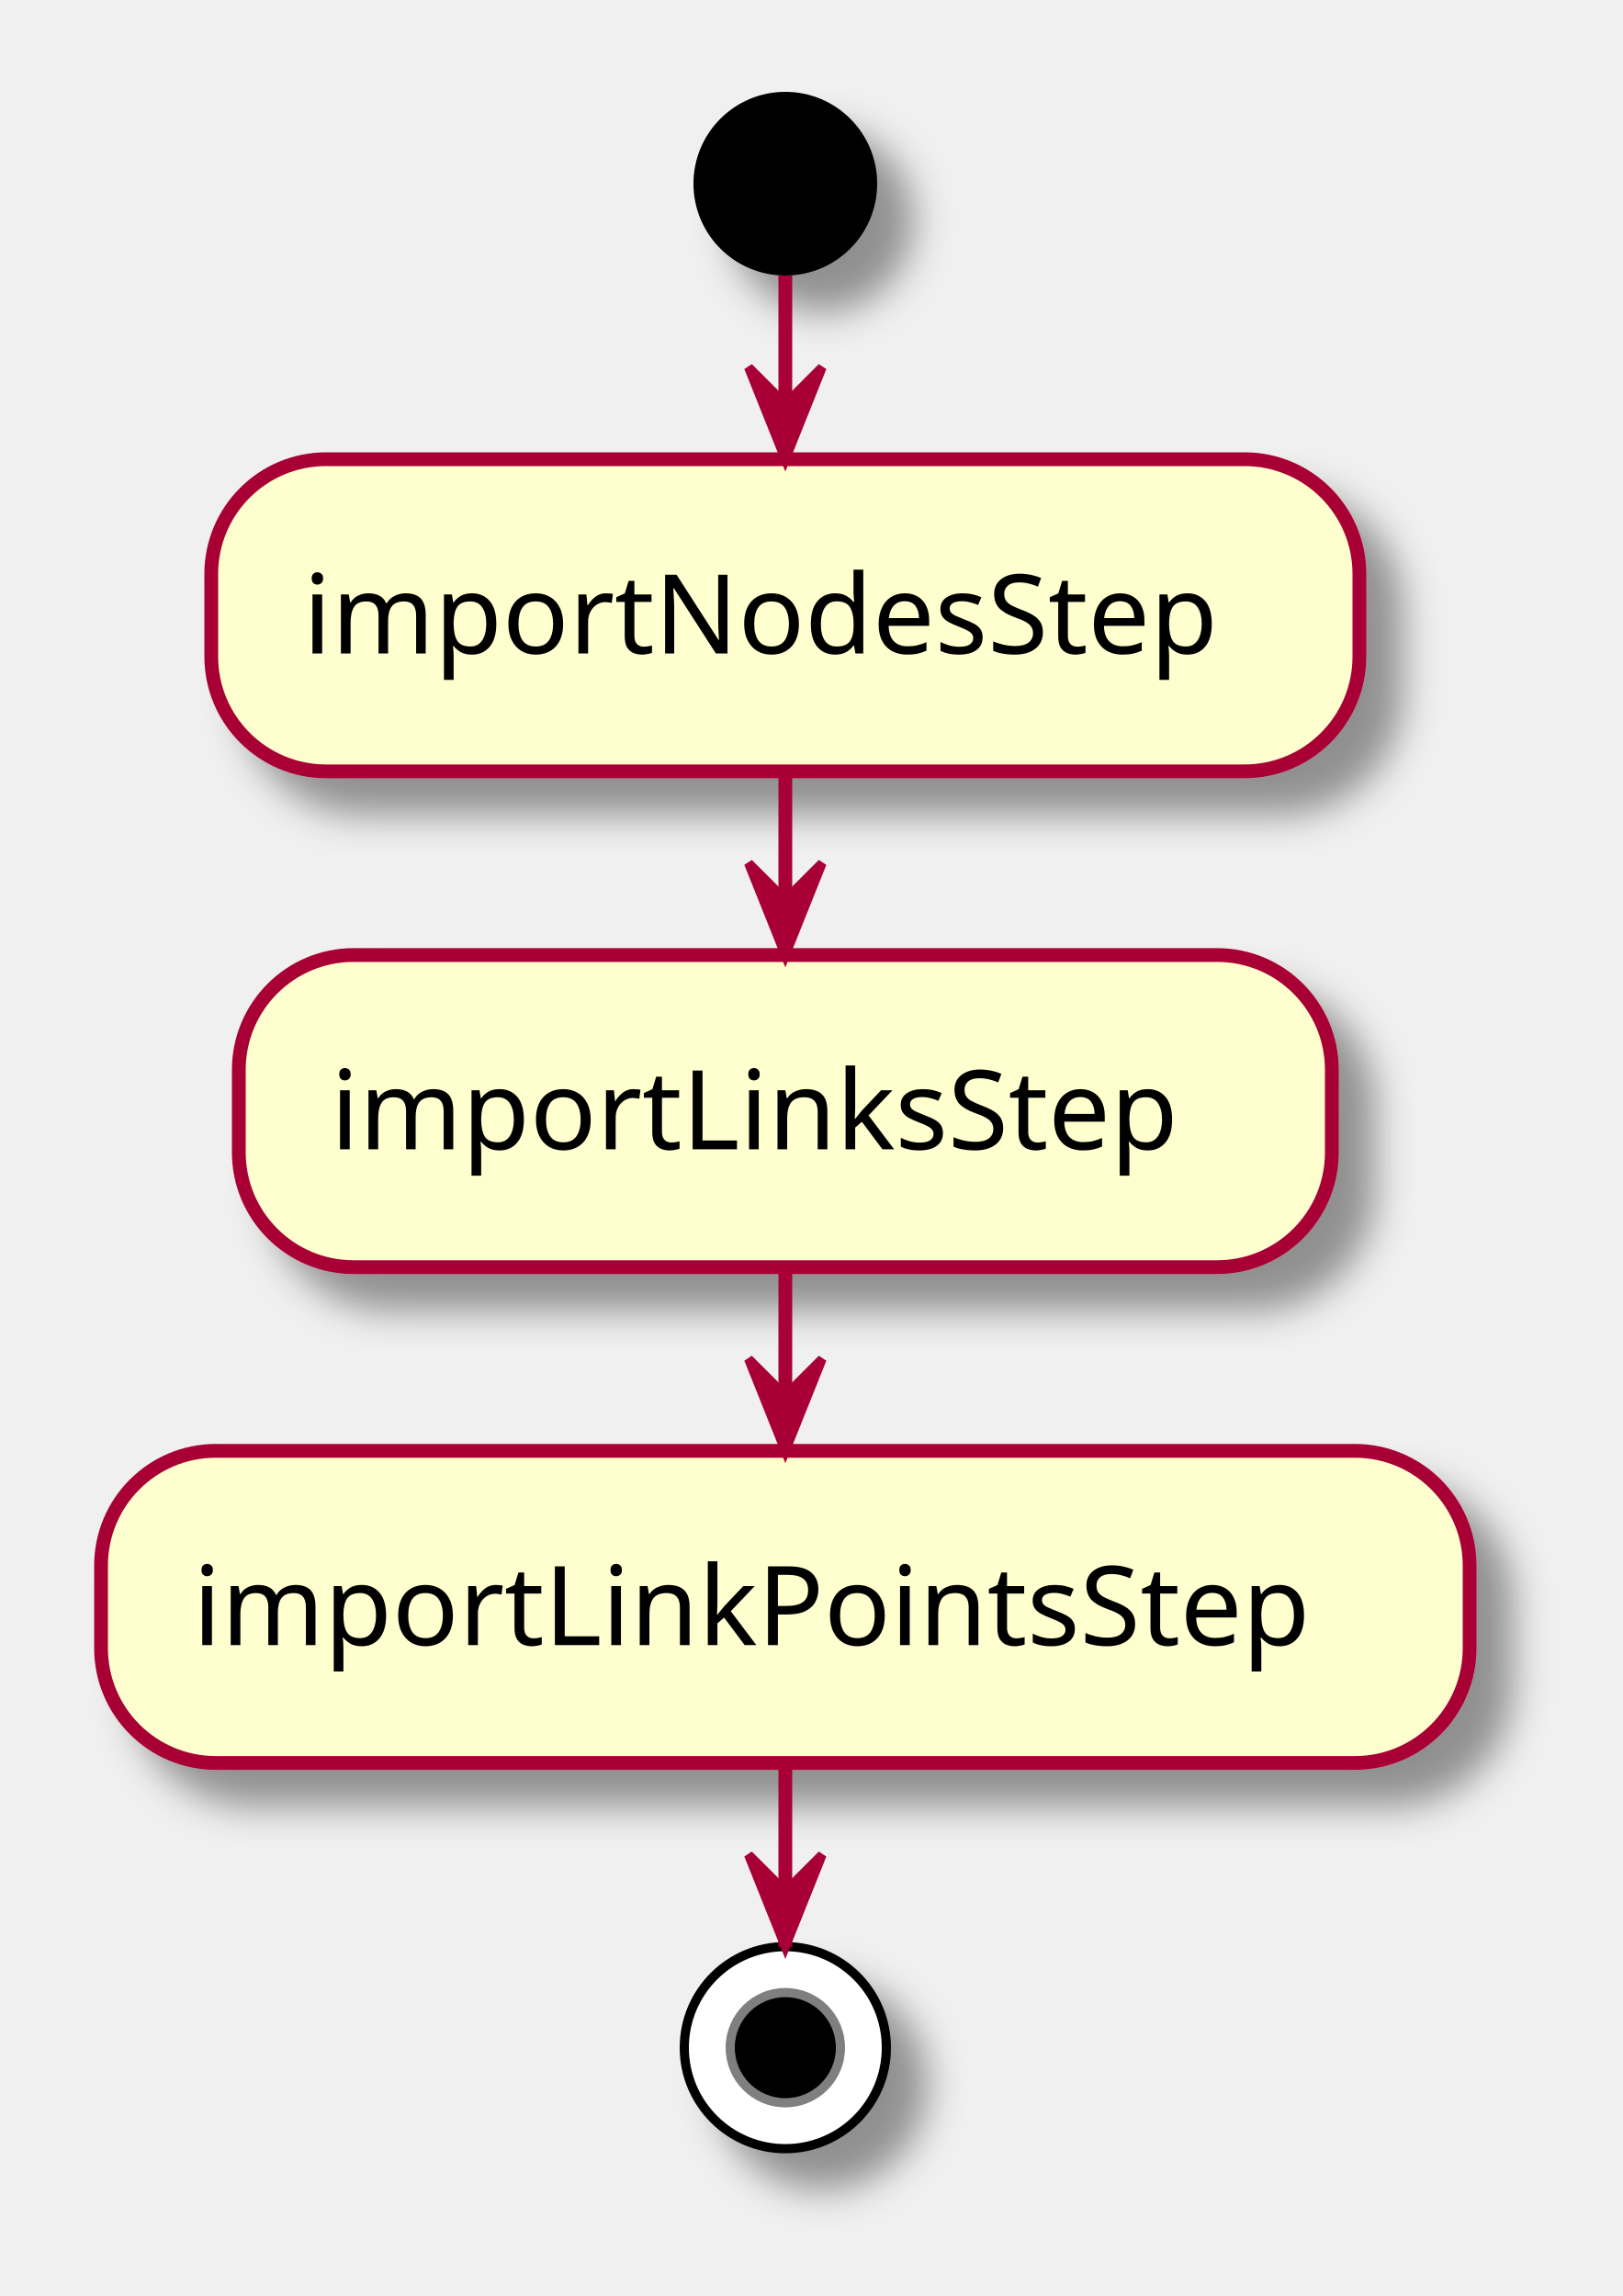
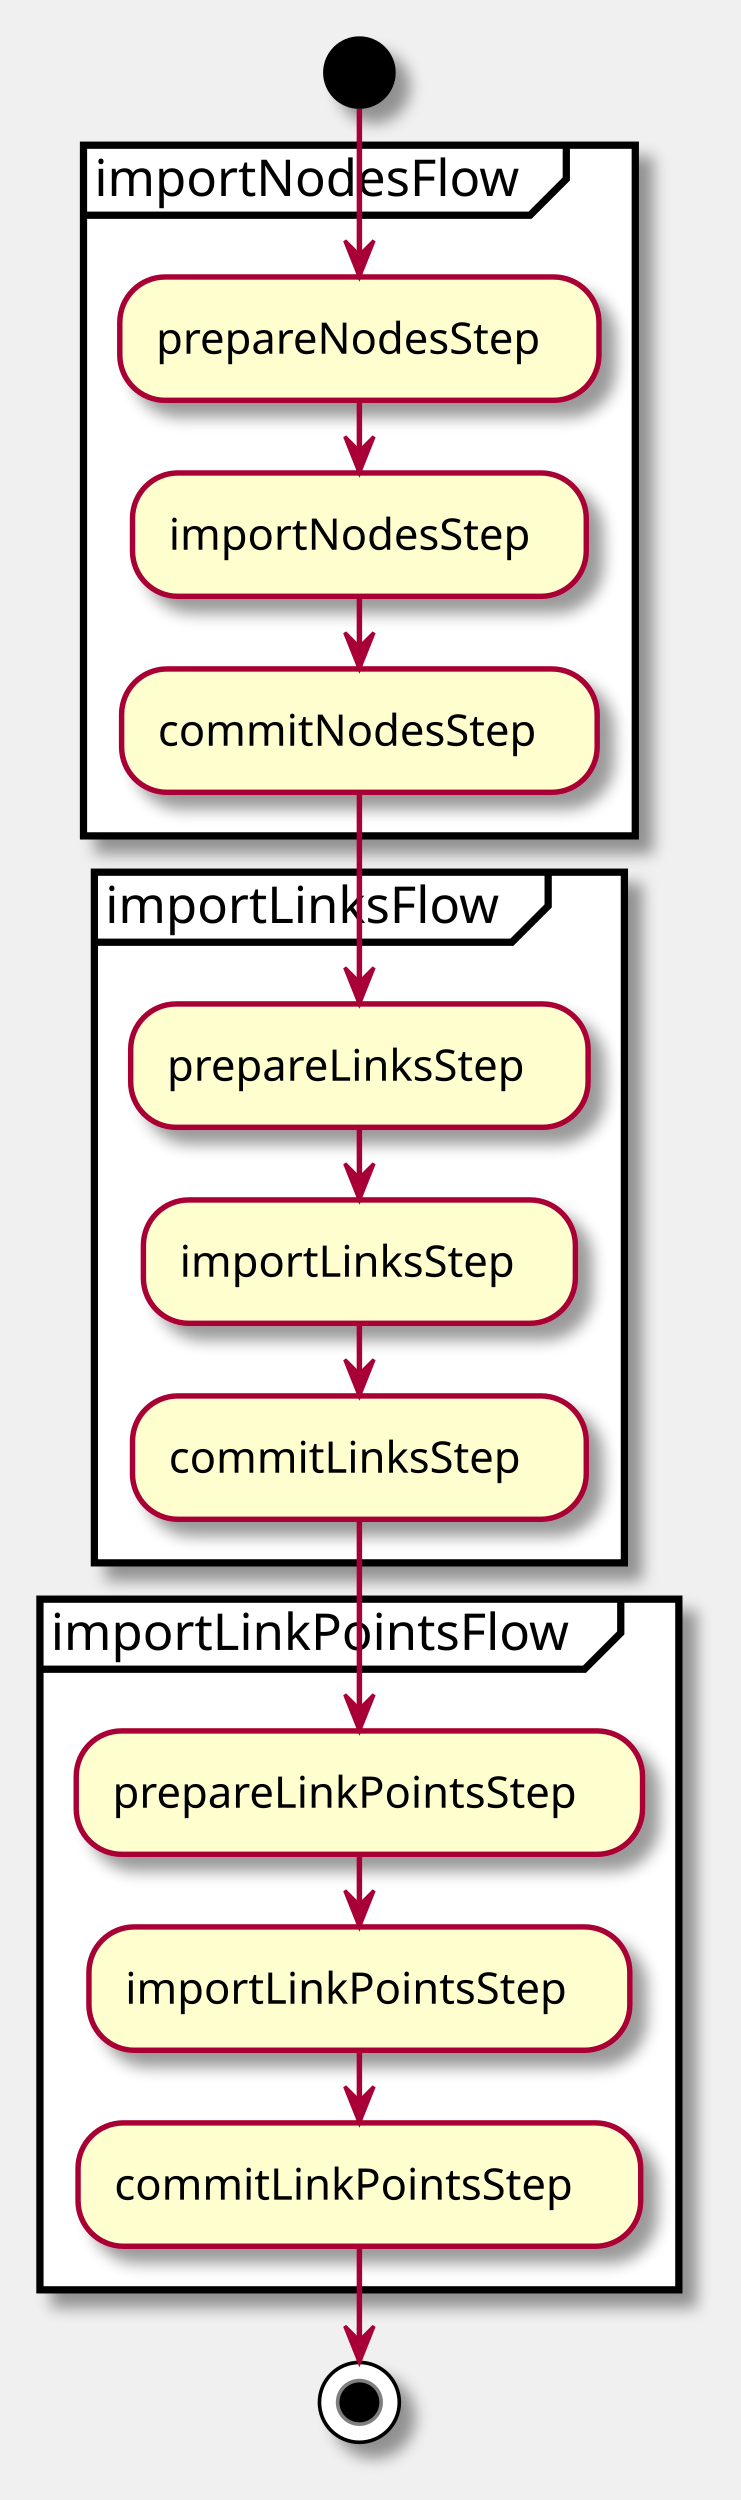
- <svg xmlns="http://www.w3.org/2000/svg" contentScriptType="application/ecmascript" contentStyleType="text/css" height="375px" preserveAspectRatio="none" style="width:265px;height:375px;" version="1.1" viewBox="0 0 265 375" width="265.5px" zoomAndPan="magnify">
+ <svg xmlns="http://www.w3.org/2000/svg" contentScriptType="application/ecmascript" contentStyleType="text/css" height="1033.5px" preserveAspectRatio="none" style="width:306px;height:1033px;" version="1.1" viewBox="0 0 306 1033" width="306px" zoomAndPan="magnify">
  <defs>
-     <filter height="300%" id="fbdmhhx81u5wg" width="300%" x="-1" y="-1">
+     <filter height="300%" id="f1nqw1p9sezn42" width="300%" x="-1" y="-1">
      <feGaussianBlur result="blurOut" stdDeviation="3.0" />
      <feColorMatrix in="blurOut" result="blurOut2" type="matrix" values="0 0 0 0 0 0 0 0 0 0 0 0 0 0 0 0 0 0 .4 0" />
      <feOffset dx="6.0" dy="6.0" in="blurOut2" result="blurOut3" />
      <feBlend in="SourceGraphic" in2="blurOut3" mode="normal" />
    </filter>
  </defs>
  <g>
-     <ellipse cx="128.25" cy="30" fill="#000000" filter="url(#fbdmhhx81u5wg)" rx="15" ry="15" style="stroke:none;stroke-width:1.5;" />
-     <rect fill="#FEFECE" filter="url(#fbdmhhx81u5wg)" height="50.98" rx="18.75" ry="18.75" style="stroke:#A80036;stroke-width:2.25;" width="187.5" x="34.5" y="75" />
-     <text fill="#000000" font-family="sans-serif" font-size="18" lengthAdjust="spacing" textLength="157.5" x="49.5" y="106.73">importNodesStep</text>
-     <rect fill="#FEFECE" filter="url(#fbdmhhx81u5wg)" height="50.98" rx="18.75" ry="18.75" style="stroke:#A80036;stroke-width:2.25;" width="178.5" x="39" y="155.98" />
-     <text fill="#000000" font-family="sans-serif" font-size="18" lengthAdjust="spacing" textLength="148.5" x="54" y="187.71">importLinksStep</text>
-     <rect fill="#FEFECE" filter="url(#fbdmhhx81u5wg)" height="50.98" rx="18.75" ry="18.75" style="stroke:#A80036;stroke-width:2.25;" width="223.5" x="16.5" y="236.961" />
-     <text fill="#000000" font-family="sans-serif" font-size="18" lengthAdjust="spacing" textLength="193.5" x="31.5" y="268.691">importLinkPointsStep</text>
-     <ellipse cx="128.25" cy="334.441" fill="#FFFFFF" filter="url(#fbdmhhx81u5wg)" rx="16.5" ry="16.5" style="stroke:#000000;stroke-width:1.5;" />
-     <ellipse cx="128.25" cy="334.441" fill="#000000" rx="9" ry="9" style="stroke:#7F7F7F;stroke-width:1.5;" />
-     <line style="stroke:#A80036;stroke-width:2.25;" x1="128.25" x2="128.25" y1="45" y2="75" />
-     <polygon fill="#A80036" points="122.25,60,128.25,75,134.25,60,128.25,66" style="stroke:#A80036;stroke-width:1.5;" />
-     <line style="stroke:#A80036;stroke-width:2.25;" x1="128.25" x2="128.25" y1="125.98" y2="155.98" />
-     <polygon fill="#A80036" points="122.25,140.98,128.25,155.98,134.25,140.98,128.25,146.98" style="stroke:#A80036;stroke-width:1.5;" />
-     <line style="stroke:#A80036;stroke-width:2.25;" x1="128.25" x2="128.25" y1="206.961" y2="236.961" />
-     <polygon fill="#A80036" points="122.25,221.961,128.25,236.961,134.25,221.961,128.25,227.961" style="stroke:#A80036;stroke-width:1.5;" />
-     <line style="stroke:#A80036;stroke-width:2.25;" x1="128.25" x2="128.25" y1="287.941" y2="317.941" />
-     <polygon fill="#A80036" points="122.25,302.941,128.25,317.941,134.25,302.941,128.25,308.941" style="stroke:#A80036;stroke-width:1.5;" />
+     <ellipse cx="148.5" cy="30" fill="#000000" filter="url(#f1nqw1p9sezn42)" rx="15" ry="15" style="stroke:none;stroke-width:1.5;" />
+     <rect fill="#FFFFFF" filter="url(#f1nqw1p9sezn42)" height="285.387" style="stroke:#000000;stroke-width:3.0;" width="228" x="34.5" y="60" />
+     <path d="M234,60 L234,73.945 L219,88.945 L34.5,88.945 " fill="none" style="stroke:#000000;stroke-width:3.0;" />
+     <text fill="#000000" font-family="sans-serif" font-size="21" lengthAdjust="spacing" textLength="184.5" x="39" y="80.993">importNodesFlow</text>
+     <rect fill="#FEFECE" filter="url(#f1nqw1p9sezn42)" height="50.98" rx="18.75" ry="18.75" style="stroke:#A80036;stroke-width:2.25;" width="198" x="49.5" y="114.445" />
+     <text fill="#000000" font-family="sans-serif" font-size="18" lengthAdjust="spacing" textLength="168" x="64.5" y="146.175">prepareNodesStep</text>
+     <rect fill="#FEFECE" filter="url(#f1nqw1p9sezn42)" height="50.98" rx="18.75" ry="18.75" style="stroke:#A80036;stroke-width:2.25;" width="187.5" x="54.75" y="195.426" />
+     <text fill="#000000" font-family="sans-serif" font-size="18" lengthAdjust="spacing" textLength="157.5" x="69.75" y="227.155">importNodesStep</text>
+     <rect fill="#FEFECE" filter="url(#f1nqw1p9sezn42)" height="50.98" rx="18.75" ry="18.75" style="stroke:#A80036;stroke-width:2.25;" width="196.5" x="50.25" y="276.406" />
+     <text fill="#000000" font-family="sans-serif" font-size="18" lengthAdjust="spacing" textLength="166.5" x="65.25" y="308.136">commitNodesStep</text>
+     <rect fill="#FFFFFF" filter="url(#f1nqw1p9sezn42)" height="285.387" style="stroke:#000000;stroke-width:3.0;" width="219" x="39" y="360.387" />
+     <path d="M226.5,360.387 L226.5,374.332 L211.5,389.332 L39,389.332 " fill="none" style="stroke:#000000;stroke-width:3.0;" />
+     <text fill="#000000" font-family="sans-serif" font-size="21" lengthAdjust="spacing" textLength="172.5" x="43.5" y="381.379">importLinksFlow</text>
+     <rect fill="#FEFECE" filter="url(#f1nqw1p9sezn42)" height="50.98" rx="18.75" ry="18.75" style="stroke:#A80036;stroke-width:2.25;" width="189" x="54" y="414.832" />
+     <text fill="#000000" font-family="sans-serif" font-size="18" lengthAdjust="spacing" textLength="159" x="69" y="446.562">prepareLinksStep</text>
+     <rect fill="#FEFECE" filter="url(#f1nqw1p9sezn42)" height="50.98" rx="18.75" ry="18.75" style="stroke:#A80036;stroke-width:2.25;" width="178.5" x="59.25" y="495.812" />
+     <text fill="#000000" font-family="sans-serif" font-size="18" lengthAdjust="spacing" textLength="148.5" x="74.25" y="527.542">importLinksStep</text>
+     <rect fill="#FEFECE" filter="url(#f1nqw1p9sezn42)" height="50.98" rx="18.75" ry="18.75" style="stroke:#A80036;stroke-width:2.25;" width="187.5" x="54.75" y="576.793" />
+     <text fill="#000000" font-family="sans-serif" font-size="18" lengthAdjust="spacing" textLength="157.5" x="69.75" y="608.522">commitLinksStep</text>
+     <rect fill="#FFFFFF" filter="url(#f1nqw1p9sezn42)" height="285.387" style="stroke:#000000;stroke-width:3.0;" width="264" x="16.5" y="660.773" />
+     <path d="M256.5,660.773 L256.5,674.718 L241.5,689.718 L16.5,689.718 " fill="none" style="stroke:#000000;stroke-width:3.0;" />
+     <text fill="#000000" font-family="sans-serif" font-size="21" lengthAdjust="spacing" textLength="225" x="21" y="681.766">importLinkPointsFlow</text>
+     <rect fill="#FEFECE" filter="url(#f1nqw1p9sezn42)" height="50.98" rx="18.75" ry="18.75" style="stroke:#A80036;stroke-width:2.25;" width="234" x="31.5" y="715.218" />
+     <text fill="#000000" font-family="sans-serif" font-size="18" lengthAdjust="spacing" textLength="204" x="46.5" y="746.948">prepareLinkPointsStep</text>
+     <rect fill="#FEFECE" filter="url(#f1nqw1p9sezn42)" height="50.98" rx="18.75" ry="18.75" style="stroke:#A80036;stroke-width:2.25;" width="223.5" x="36.75" y="796.199" />
+     <text fill="#000000" font-family="sans-serif" font-size="18" lengthAdjust="spacing" textLength="193.5" x="51.75" y="827.929">importLinkPointsStep</text>
+     <rect fill="#FEFECE" filter="url(#f1nqw1p9sezn42)" height="50.98" rx="18.75" ry="18.75" style="stroke:#A80036;stroke-width:2.25;" width="232.5" x="32.25" y="877.179" />
+     <text fill="#000000" font-family="sans-serif" font-size="18" lengthAdjust="spacing" textLength="202.5" x="47.25" y="908.909">commitLinkPointsStep</text>
+     <ellipse cx="148.5" cy="992.66" fill="#FFFFFF" filter="url(#f1nqw1p9sezn42)" rx="16.5" ry="16.5" style="stroke:#000000;stroke-width:1.5;" />
+     <ellipse cx="148.5" cy="992.66" fill="#000000" rx="9" ry="9" style="stroke:#7F7F7F;stroke-width:1.5;" />
+     <line style="stroke:#A80036;stroke-width:2.25;" x1="148.5" x2="148.5" y1="165.426" y2="195.426" />
+     <polygon fill="#A80036" points="142.5,180.426,148.5,195.426,154.5,180.426,148.5,186.426" style="stroke:#A80036;stroke-width:1.5;" />
+     <line style="stroke:#A80036;stroke-width:2.25;" x1="148.5" x2="148.5" y1="246.406" y2="276.406" />
+     <polygon fill="#A80036" points="142.5,261.406,148.5,276.406,154.5,261.406,148.5,267.406" style="stroke:#A80036;stroke-width:1.5;" />
+     <line style="stroke:#A80036;stroke-width:2.25;" x1="148.5" x2="148.5" y1="45" y2="114.445" />
+     <polygon fill="#A80036" points="142.5,99.445,148.5,114.445,154.5,99.445,148.5,105.445" style="stroke:#A80036;stroke-width:1.5;" />
+     <line style="stroke:#A80036;stroke-width:2.25;" x1="148.5" x2="148.5" y1="465.812" y2="495.812" />
+     <polygon fill="#A80036" points="142.5,480.812,148.5,495.812,154.5,480.812,148.5,486.812" style="stroke:#A80036;stroke-width:1.5;" />
+     <line style="stroke:#A80036;stroke-width:2.25;" x1="148.5" x2="148.5" y1="546.793" y2="576.793" />
+     <polygon fill="#A80036" points="142.5,561.793,148.5,576.793,154.5,561.793,148.5,567.793" style="stroke:#A80036;stroke-width:1.5;" />
+     <line style="stroke:#A80036;stroke-width:2.25;" x1="148.5" x2="148.5" y1="327.387" y2="414.832" />
+     <polygon fill="#A80036" points="142.5,399.832,148.5,414.832,154.5,399.832,148.5,405.832" style="stroke:#A80036;stroke-width:1.5;" />
+     <line style="stroke:#A80036;stroke-width:2.25;" x1="148.5" x2="148.5" y1="766.199" y2="796.199" />
+     <polygon fill="#A80036" points="142.5,781.199,148.5,796.199,154.5,781.199,148.5,787.199" style="stroke:#A80036;stroke-width:1.5;" />
+     <line style="stroke:#A80036;stroke-width:2.25;" x1="148.5" x2="148.5" y1="847.179" y2="877.179" />
+     <polygon fill="#A80036" points="142.5,862.179,148.5,877.179,154.5,862.179,148.5,868.179" style="stroke:#A80036;stroke-width:1.5;" />
+     <line style="stroke:#A80036;stroke-width:2.25;" x1="148.5" x2="148.5" y1="627.773" y2="715.218" />
+     <polygon fill="#A80036" points="142.5,700.218,148.5,715.218,154.5,700.218,148.5,706.218" style="stroke:#A80036;stroke-width:1.5;" />
+     <line style="stroke:#A80036;stroke-width:2.25;" x1="148.5" x2="148.5" y1="928.16" y2="976.16" />
+     <polygon fill="#A80036" points="142.5,961.16,148.5,976.16,154.5,961.16,148.5,967.16" style="stroke:#A80036;stroke-width:1.5;" />
  </g>
</svg>
